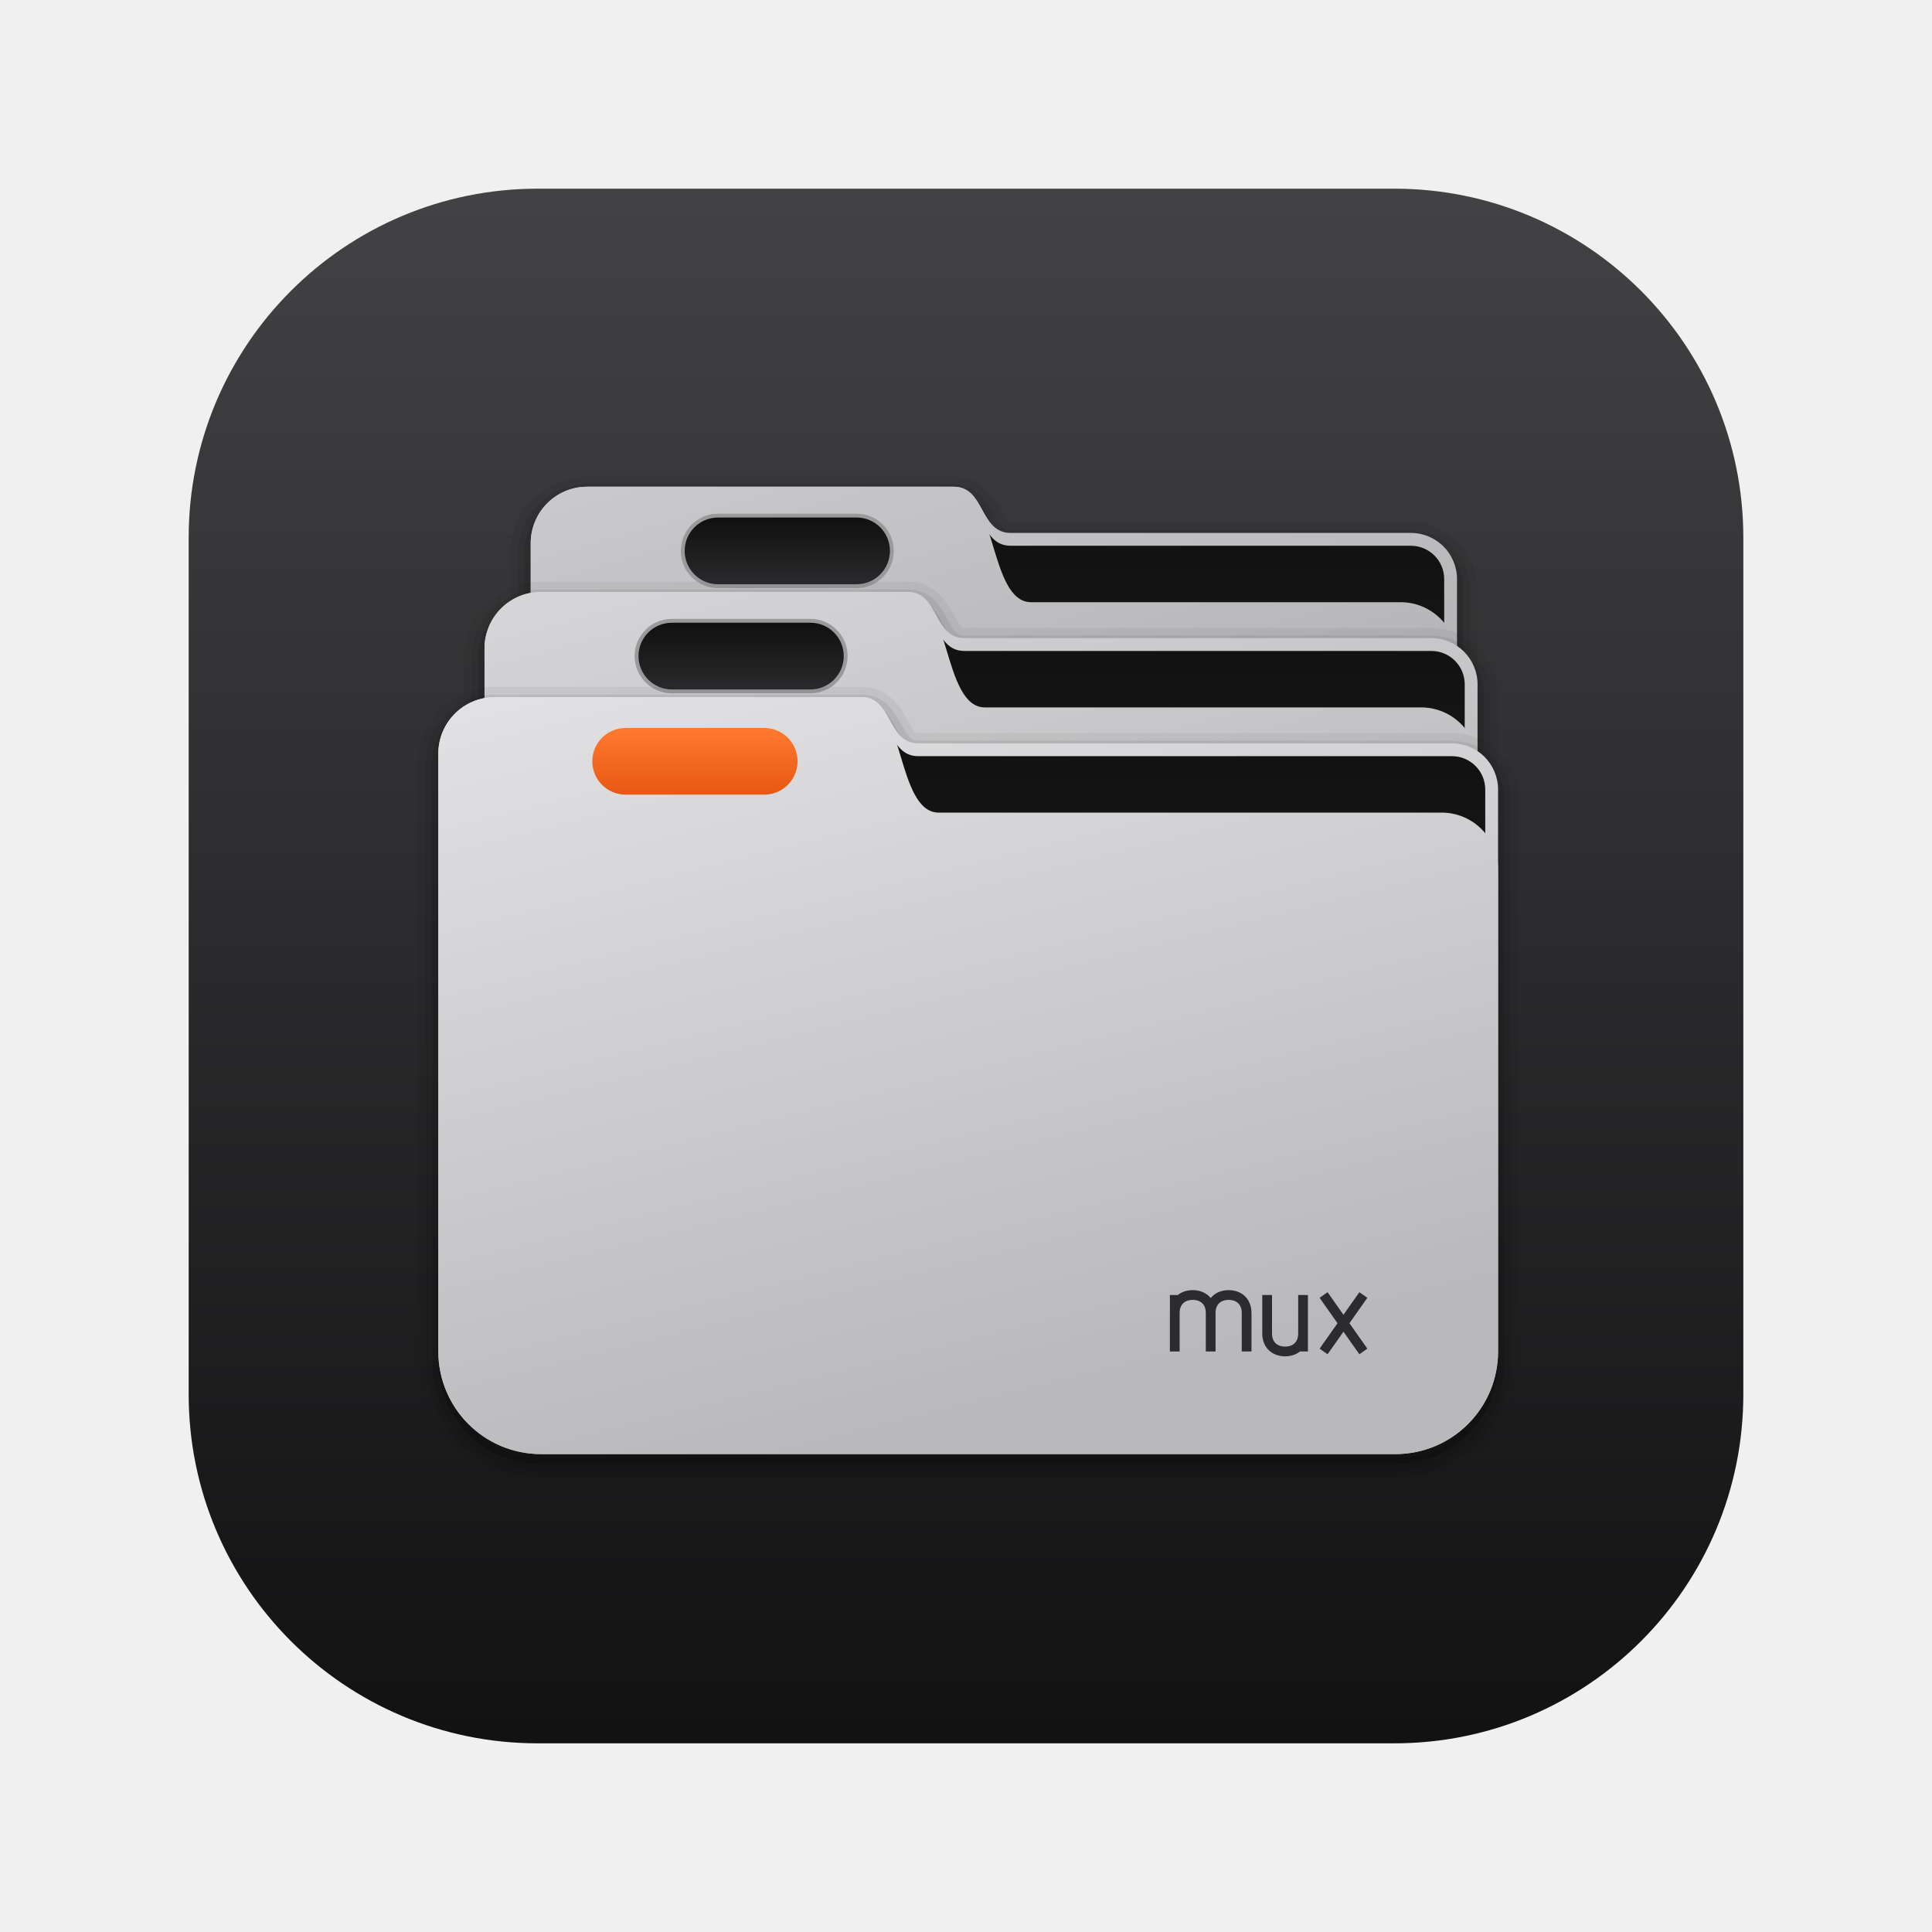
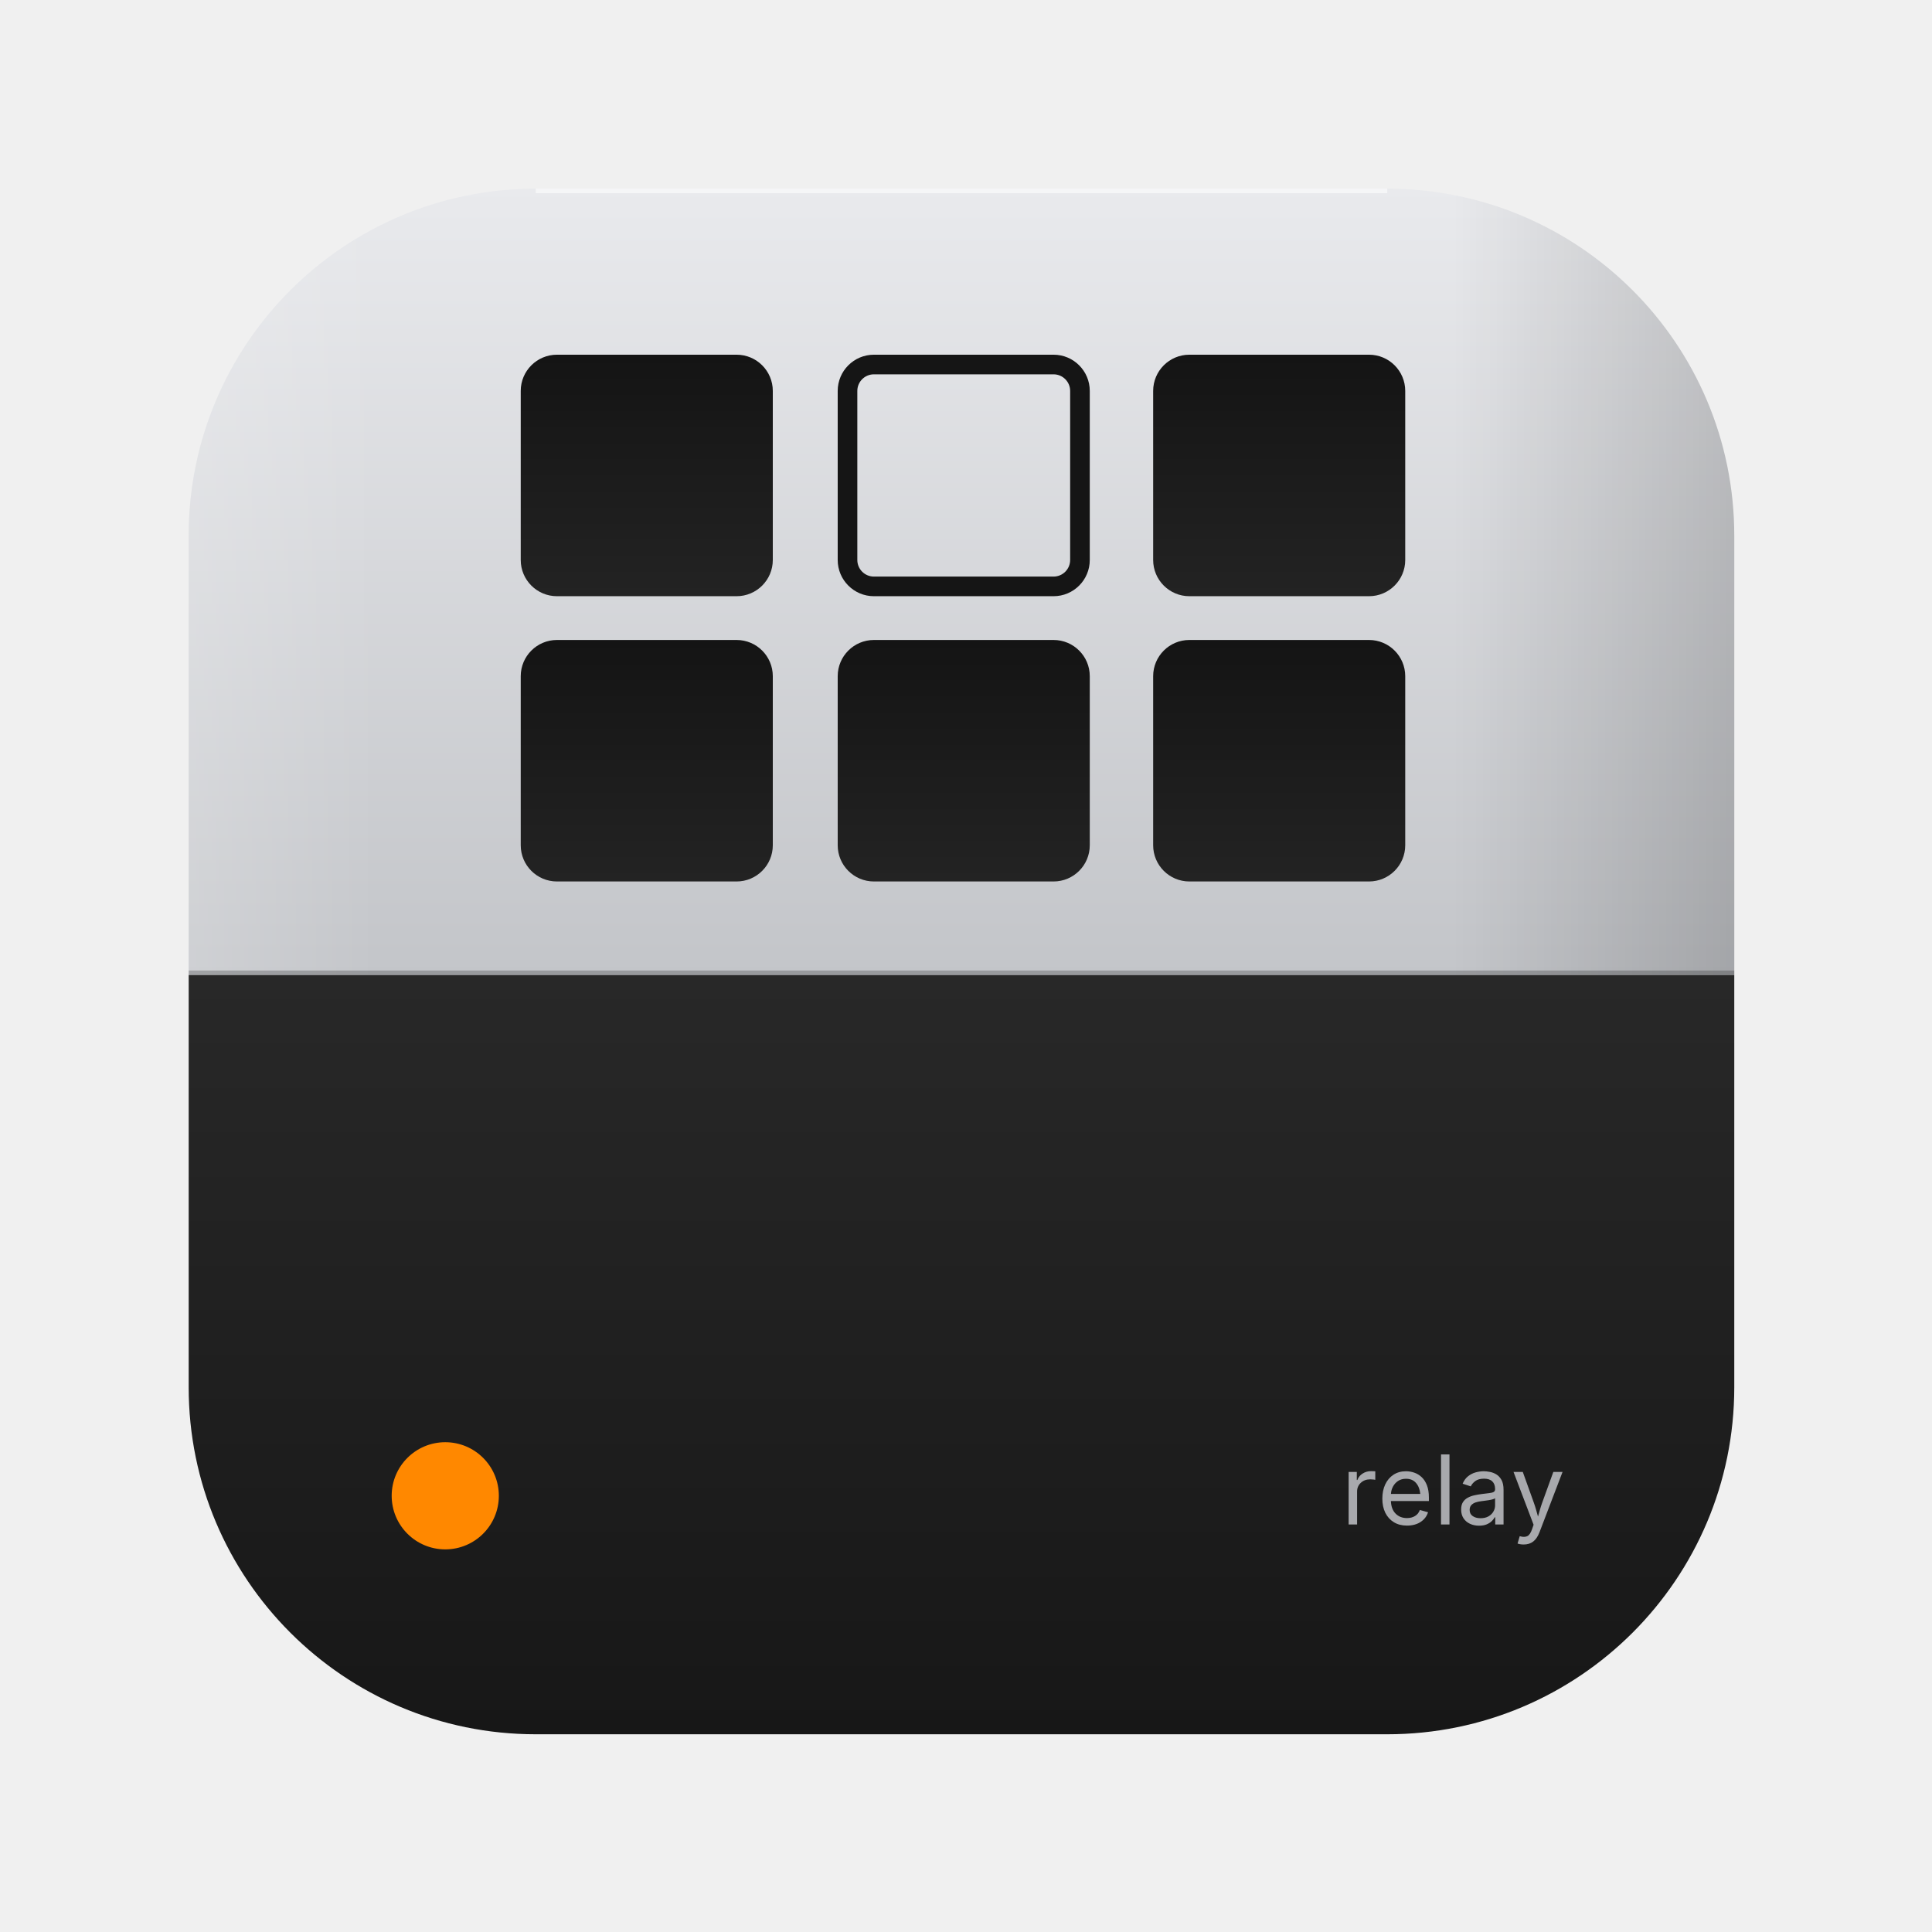
<svg xmlns="http://www.w3.org/2000/svg" width="1024" height="1024" viewBox="0 0 1024 1024">
  <defs>
-     <linearGradient id="tile" x1="0" y1="0" x2="0" y2="1">
-       <stop offset="0" stop-color="#424245" />
-       <stop offset="1" stop-color="#121213" />
+     <linearGradient id="silver" x1="0" y1="0" x2="0" y2="1">
+       <stop offset="0" stop-color="#e9eaed" />
+       <stop offset="1" stop-color="#c3c5c9" />
    </linearGradient>
-     <linearGradient id="card0" x1="0" y1="0" x2="0.35" y2="1">
-       <stop offset="0" stop-color="#e2e2e4" />
-       <stop offset="1" stop-color="#b9b9bc" />
+     <linearGradient id="edge" x1="0" y1="0" x2="1" y2="0">
+       <stop offset="0" stop-color="#ffffff" stop-opacity="0.18" />
+       <stop offset="0.12" stop-color="#ffffff" stop-opacity="0" />
+       <stop offset="0.82" stop-color="#000000" stop-opacity="0" />
+       <stop offset="1" stop-color="#000000" stop-opacity="0.16" />
    </linearGradient>
-     <linearGradient id="card1" x1="0" y1="0" x2="0.35" y2="1">
-       <stop offset="0" stop-color="#d6d6d8" />
-       <stop offset="1" stop-color="#adadb0" />
+     <linearGradient id="black" x1="0" y1="0" x2="0" y2="1">
+       <stop offset="0" stop-color="#282828" />
+       <stop offset="1" stop-color="#171717" />
    </linearGradient>
-     <linearGradient id="card2" x1="0" y1="0" x2="0.35" y2="1">
-       <stop offset="0" stop-color="#cacacc" />
-       <stop offset="1" stop-color="#a2a2a5" />
-     </linearGradient>
-     <linearGradient id="slot" x1="0" y1="0" x2="0" y2="1">
-       <stop offset="0" stop-color="#101011" />
-       <stop offset="1" stop-color="#2a2a2c" />
-     </linearGradient>
-     <linearGradient id="orange" x1="0" y1="0" x2="0" y2="1">
-       <stop offset="0" stop-color="#ff7a30" />
-       <stop offset="1" stop-color="#e85812" />
+     <linearGradient id="well" x1="0" y1="0" x2="0" y2="1">
+       <stop offset="0" stop-color="#141414" />
+       <stop offset="1" stop-color="#232323" />
    </linearGradient>
  </defs>
-   <rect x="100" y="100" width="824" height="824" rx="185" fill="url(#tile)" />
-   <g transform="translate(120.81 151.9) scale(1.36)">
-     <path d="M118,333 L118,100 A22,22 0 0 1 140,78 L283,78 C295.1,78 292.9,96 305,96 L461,96 A18,18 0 0 1 479,114 L479,333 A40,40 0 0 1 439,373 L158,373 A40,40 0 0 1 118,333 Z" transform="translate(0 4)" fill="#000" fill-opacity="0.05" stroke="#000" stroke-opacity="0.05" stroke-width="16" stroke-linejoin="round" />
-     <path d="M118,333 L118,100 A22,22 0 0 1 140,78 L283,78 C295.1,78 292.9,96 305,96 L461,96 A18,18 0 0 1 479,114 L479,333 A40,40 0 0 1 439,373 L158,373 A40,40 0 0 1 118,333 Z" transform="translate(0 4)" fill="#000" fill-opacity="0.07" stroke="#000" stroke-opacity="0.07" stroke-width="10" stroke-linejoin="round" />
-     <path d="M118,333 L118,100 A22,22 0 0 1 140,78 L283,78 C295.1,78 292.9,96 305,96 L461,96 A18,18 0 0 1 479,114 L479,333 A40,40 0 0 1 439,373 L158,373 A40,40 0 0 1 118,333 Z" transform="translate(0 4)" fill="#000" fill-opacity="0.1" stroke="#000" stroke-opacity="0.1" stroke-width="5" stroke-linejoin="round" />
-     <path d="M118,333 L118,100 A22,22 0 0 1 140,78 L283,78 C295.1,78 292.9,96 305,96 L461,96 A18,18 0 0 1 479,114 L479,333 A40,40 0 0 1 439,373 L158,373 A40,40 0 0 1 118,333 Z" fill="url(#card2)" />
-     <path d="M123,333 L123,100 A17,17 0 0 1 140,83 L283,83 C295.1,83 292.9,101 305,101 L461,101 A13,13 0 0 1 474,114 L474,333 A35,35 0 0 1 439,368 L158,368 A35,35 0 0 1 123,333 Z" fill="url(#slot)" />
-     <path d="M118,333 L118,100 A22,22 0 0 1 140,78 L283,78 C299.5,78 296.5,123 313,123 L457,123 A22,22 0 0 1 479,145 L479,333 A40,40 0 0 1 439,373 L158,373 A40,40 0 0 1 118,333 Z" fill="url(#card2)" />
-     <path d="M191,88.5 L245,88.5 A14.5,14.5 0 0 1 245,117.5 L191,117.5 A14.5,14.5 0 0 1 191,88.5 Z" fill="#9a9a9d" />
-     <path d="M191,90 L245,90 A13,13 0 0 1 245,116 L191,116 A13,13 0 0 1 191,90 Z" fill="url(#slot)" />
-     <path d="M100,374 L100,141 A22,22 0 0 1 122,119 L265,119 C277.1,119 274.9,137 287,137 L469,137 A18,18 0 0 1 487,155 L487,374 A40,40 0 0 1 447,414 L140,414 A40,40 0 0 1 100,374 Z" transform="translate(0 4)" fill="#000" fill-opacity="0.05" stroke="#000" stroke-opacity="0.05" stroke-width="16" stroke-linejoin="round" />
-     <path d="M100,374 L100,141 A22,22 0 0 1 122,119 L265,119 C277.1,119 274.9,137 287,137 L469,137 A18,18 0 0 1 487,155 L487,374 A40,40 0 0 1 447,414 L140,414 A40,40 0 0 1 100,374 Z" transform="translate(0 4)" fill="#000" fill-opacity="0.07" stroke="#000" stroke-opacity="0.07" stroke-width="10" stroke-linejoin="round" />
-     <path d="M100,374 L100,141 A22,22 0 0 1 122,119 L265,119 C277.1,119 274.9,137 287,137 L469,137 A18,18 0 0 1 487,155 L487,374 A40,40 0 0 1 447,414 L140,414 A40,40 0 0 1 100,374 Z" transform="translate(0 4)" fill="#000" fill-opacity="0.1" stroke="#000" stroke-opacity="0.1" stroke-width="5" stroke-linejoin="round" />
-     <path d="M100,374 L100,141 A22,22 0 0 1 122,119 L265,119 C277.1,119 274.9,137 287,137 L469,137 A18,18 0 0 1 487,155 L487,374 A40,40 0 0 1 447,414 L140,414 A40,40 0 0 1 100,374 Z" fill="url(#card1)" />
-     <path d="M105,374 L105,141 A17,17 0 0 1 122,124 L265,124 C277.1,124 274.9,142 287,142 L469,142 A13,13 0 0 1 482,155 L482,374 A35,35 0 0 1 447,409 L140,409 A35,35 0 0 1 105,374 Z" fill="url(#slot)" />
-     <path d="M100,374 L100,141 A22,22 0 0 1 122,119 L265,119 C281.5,119 278.5,164 295,164 L465,164 A22,22 0 0 1 487,186 L487,374 A40,40 0 0 1 447,414 L140,414 A40,40 0 0 1 100,374 Z" fill="url(#card1)" />
-     <path d="M173,129.5 L227,129.5 A14.5,14.5 0 0 1 227,158.5 L173,158.5 A14.5,14.5 0 0 1 173,129.5 Z" fill="#9a9a9d" />
-     <path d="M173,131 L227,131 A13,13 0 0 1 227,157 L173,157 A13,13 0 0 1 173,131 Z" fill="url(#slot)" />
-     <path d="M82,415 L82,182 A22,22 0 0 1 104,160 L247,160 C259.1,160 256.9,178 269,178 L477,178 A18,18 0 0 1 495,196 L495,415 A40,40 0 0 1 455,455 L122,455 A40,40 0 0 1 82,415 Z" transform="translate(0 4)" fill="#000" fill-opacity="0.05" stroke="#000" stroke-opacity="0.05" stroke-width="16" stroke-linejoin="round" />
-     <path d="M82,415 L82,182 A22,22 0 0 1 104,160 L247,160 C259.1,160 256.9,178 269,178 L477,178 A18,18 0 0 1 495,196 L495,415 A40,40 0 0 1 455,455 L122,455 A40,40 0 0 1 82,415 Z" transform="translate(0 4)" fill="#000" fill-opacity="0.07" stroke="#000" stroke-opacity="0.07" stroke-width="10" stroke-linejoin="round" />
-     <path d="M82,415 L82,182 A22,22 0 0 1 104,160 L247,160 C259.1,160 256.9,178 269,178 L477,178 A18,18 0 0 1 495,196 L495,415 A40,40 0 0 1 455,455 L122,455 A40,40 0 0 1 82,415 Z" transform="translate(0 4)" fill="#000" fill-opacity="0.1" stroke="#000" stroke-opacity="0.1" stroke-width="5" stroke-linejoin="round" />
-     <path d="M82,415 L82,182 A22,22 0 0 1 104,160 L247,160 C259.1,160 256.9,178 269,178 L477,178 A18,18 0 0 1 495,196 L495,415 A40,40 0 0 1 455,455 L122,455 A40,40 0 0 1 82,415 Z" fill="url(#card0)" />
-     <path d="M87,415 L87,182 A17,17 0 0 1 104,165 L247,165 C259.1,165 256.9,183 269,183 L477,183 A13,13 0 0 1 490,196 L490,415 A35,35 0 0 1 455,450 L122,450 A35,35 0 0 1 87,415 Z" fill="url(#slot)" />
-     <path d="M82,415 L82,182 A22,22 0 0 1 104,160 L247,160 C263.5,160 260.5,205 277,205 L473,205 A22,22 0 0 1 495,227 L495,415 A40,40 0 0 1 455,455 L122,455 A40,40 0 0 1 82,415 Z" fill="url(#card0)" />
-     <path d="M155,172 L209,172 A13,13 0 0 1 209,198 L155,198 A13,13 0 0 1 155,172 Z" fill="url(#orange)" />
-     <path d="M369,415 L369,393 M369,400 C369,395.5 372,393 376,393 C380,393 383,395.5 383,400 L383,415 M383,400 C383,395.5 386,393 390,393 C394,393 397,395.5 397,400 L397,415 M405,393 L405,408 C405,412.5 408,415 412,415 C416,415 419,412.5 419,408 M419,393 L419,415 M427,393 L442.5,415 M442.5,393 L427,415" fill="none" stroke="#2c2c2e" stroke-width="3.8" />
+   <g transform="translate(100 100) scale(0.8)">
+     <path d="M0,521 L0,229.9 A229.9,229.9 0 0 1 229.9,0 L794.1,0 A229.9,229.9 0 0 1 1024,229.9 L1024,521 Z" fill="url(#silver)" />
+     <path d="M0,521 L0,229.9 A229.9,229.9 0 0 1 229.9,0 L794.1,0 A229.9,229.9 0 0 1 1024,229.9 L1024,521 Z" fill="url(#edge)" />
+     <path d="M0,521 L1024,521 L1024,794.1 A229.9,229.9 0 0 1 794.1,1024 L229.9,1024 A229.9,229.9 0 0 1 0,794.1 Z" fill="url(#black)" />
+     <path d="M229.903,1.5 L794.097,1.5" stroke="#ffffff" stroke-opacity="0.55" stroke-width="3" />
+     <rect x="0" y="518" width="1024" height="3" fill="#000000" fill-opacity="0.22" />
+     <path d="M244,110 L363,110 A24,24 0 0 1 387,134 L387,246 A24,24 0 0 1 363,270 L244,270 A24,24 0 0 1 220,246 L220,134 A24,24 0 0 1 244,110 Z" fill="url(#well)" />
+     <path d="M454,110 L573,110 A24,24 0 0 1 597,134 L597,246 A24,24 0 0 1 573,270 L454,270 A24,24 0 0 1 430,246 L430,134 A24,24 0 0 1 454,110 Z M454,123 L573,123 A11,11 0 0 1 584,134 L584,246 A11,11 0 0 1 573,257 L454,257 A11,11 0 0 1 443,246 L443,134 A11,11 0 0 1 454,123 Z" fill-rule="evenodd" fill="#151515" />
+     <path d="M663,110 L782,110 A24,24 0 0 1 806,134 L806,246 A24,24 0 0 1 782,270 L663,270 A24,24 0 0 1 639,246 L639,134 A24,24 0 0 1 663,110 Z" fill="url(#well)" />
+     <path d="M244,299 L363,299 A24,24 0 0 1 387,323 L387,435 A24,24 0 0 1 363,459 L244,459 A24,24 0 0 1 220,435 L220,323 A24,24 0 0 1 244,299 Z" fill="url(#well)" />
+     <path d="M454,299 L573,299 A24,24 0 0 1 597,323 L597,435 A24,24 0 0 1 573,459 L454,459 A24,24 0 0 1 430,435 L430,323 A24,24 0 0 1 454,299 Z" fill="url(#well)" />
+     <path d="M663,299 L782,299 A24,24 0 0 1 806,323 L806,435 A24,24 0 0 1 782,459 L663,459 A24,24 0 0 1 639,435 L639,323 A24,24 0 0 1 663,299 Z" fill="url(#well)" />
+     <circle cx="170" cy="866" r="35.5" fill="#ff8800" />
+     <path d="M0 0V-1118H174V-946H186Q217 -1031 296 -1082Q376 -1134 476 -1134Q496 -1134 524 -1133Q551 -1132 567 -1131V-950Q559 -952 527 -956Q495 -960 459 -960Q338 -960 259 -886Q180 -813 180 -700V0ZM1241 24Q1079 24 962 -48Q844 -120 780 -249Q717 -378 717 -550Q717 -722 779 -853Q841 -984 954 -1058Q1068 -1132 1220 -1132Q1309 -1132 1396 -1102Q1482 -1073 1552 -1008Q1623 -942 1665 -835Q1707 -728 1707 -573V-498H899Q906 -323 1000 -230Q1093 -136 1242 -136Q1341 -136 1412 -180Q1484 -223 1515 -308L1689 -260Q1650 -133 1532 -54Q1413 24 1241 24ZM900 -650H1524Q1511 -793 1434 -882Q1358 -972 1220 -972Q1124 -972 1054 -927Q985 -882 945 -809Q905 -736 900 -650ZM2145 -1490V0H1965V-1490ZM2774 26Q2668 26 2582 -14Q2495 -54 2444 -131Q2393 -208 2393 -318Q2393 -414 2431 -474Q2469 -534 2532 -568Q2596 -603 2673 -620Q2750 -637 2828 -647Q2928 -660 2991 -667Q3054 -674 3084 -691Q3115 -708 3115 -749V-755Q3115 -859 3056 -916Q2997 -974 2881 -974Q2760 -974 2692 -922Q2624 -869 2598 -810L2425 -867Q2468 -969 2541 -1026Q2614 -1084 2702 -1108Q2790 -1132 2876 -1132Q2932 -1132 3004 -1118Q3075 -1105 3142 -1065Q3208 -1025 3252 -946Q3295 -868 3295 -737V0H3118V-152H3106Q3087 -113 3045 -72Q3003 -30 2936 -2Q2869 26 2774 26ZM2805 -133Q2905 -133 2974 -172Q3043 -211 3079 -274Q3115 -336 3115 -404V-559Q3104 -546 3067 -536Q3030 -525 2982 -517Q2935 -509 2890 -504Q2846 -498 2820 -495Q2755 -487 2698 -468Q2642 -448 2608 -410Q2574 -373 2574 -309Q2574 -222 2640 -178Q2705 -133 2805 -133ZM3593 405 3639 249 3658 254Q3741 276 3801 248Q3861 219 3902 99L3934 6L3507 -1118H3704L3942 -455Q3968 -382 3988 -310Q4009 -238 4028 -168Q4047 -238 4068 -310Q4088 -382 4114 -455L4354 -1118H4550L4059 167Q4008 300 3926 363Q3844 426 3725 426Q3677 426 3642 419Q3607 412 3593 405Z" fill="#a8a9ad" transform="translate(768.5 885) scale(0.03115)" />
  </g>
</svg>
